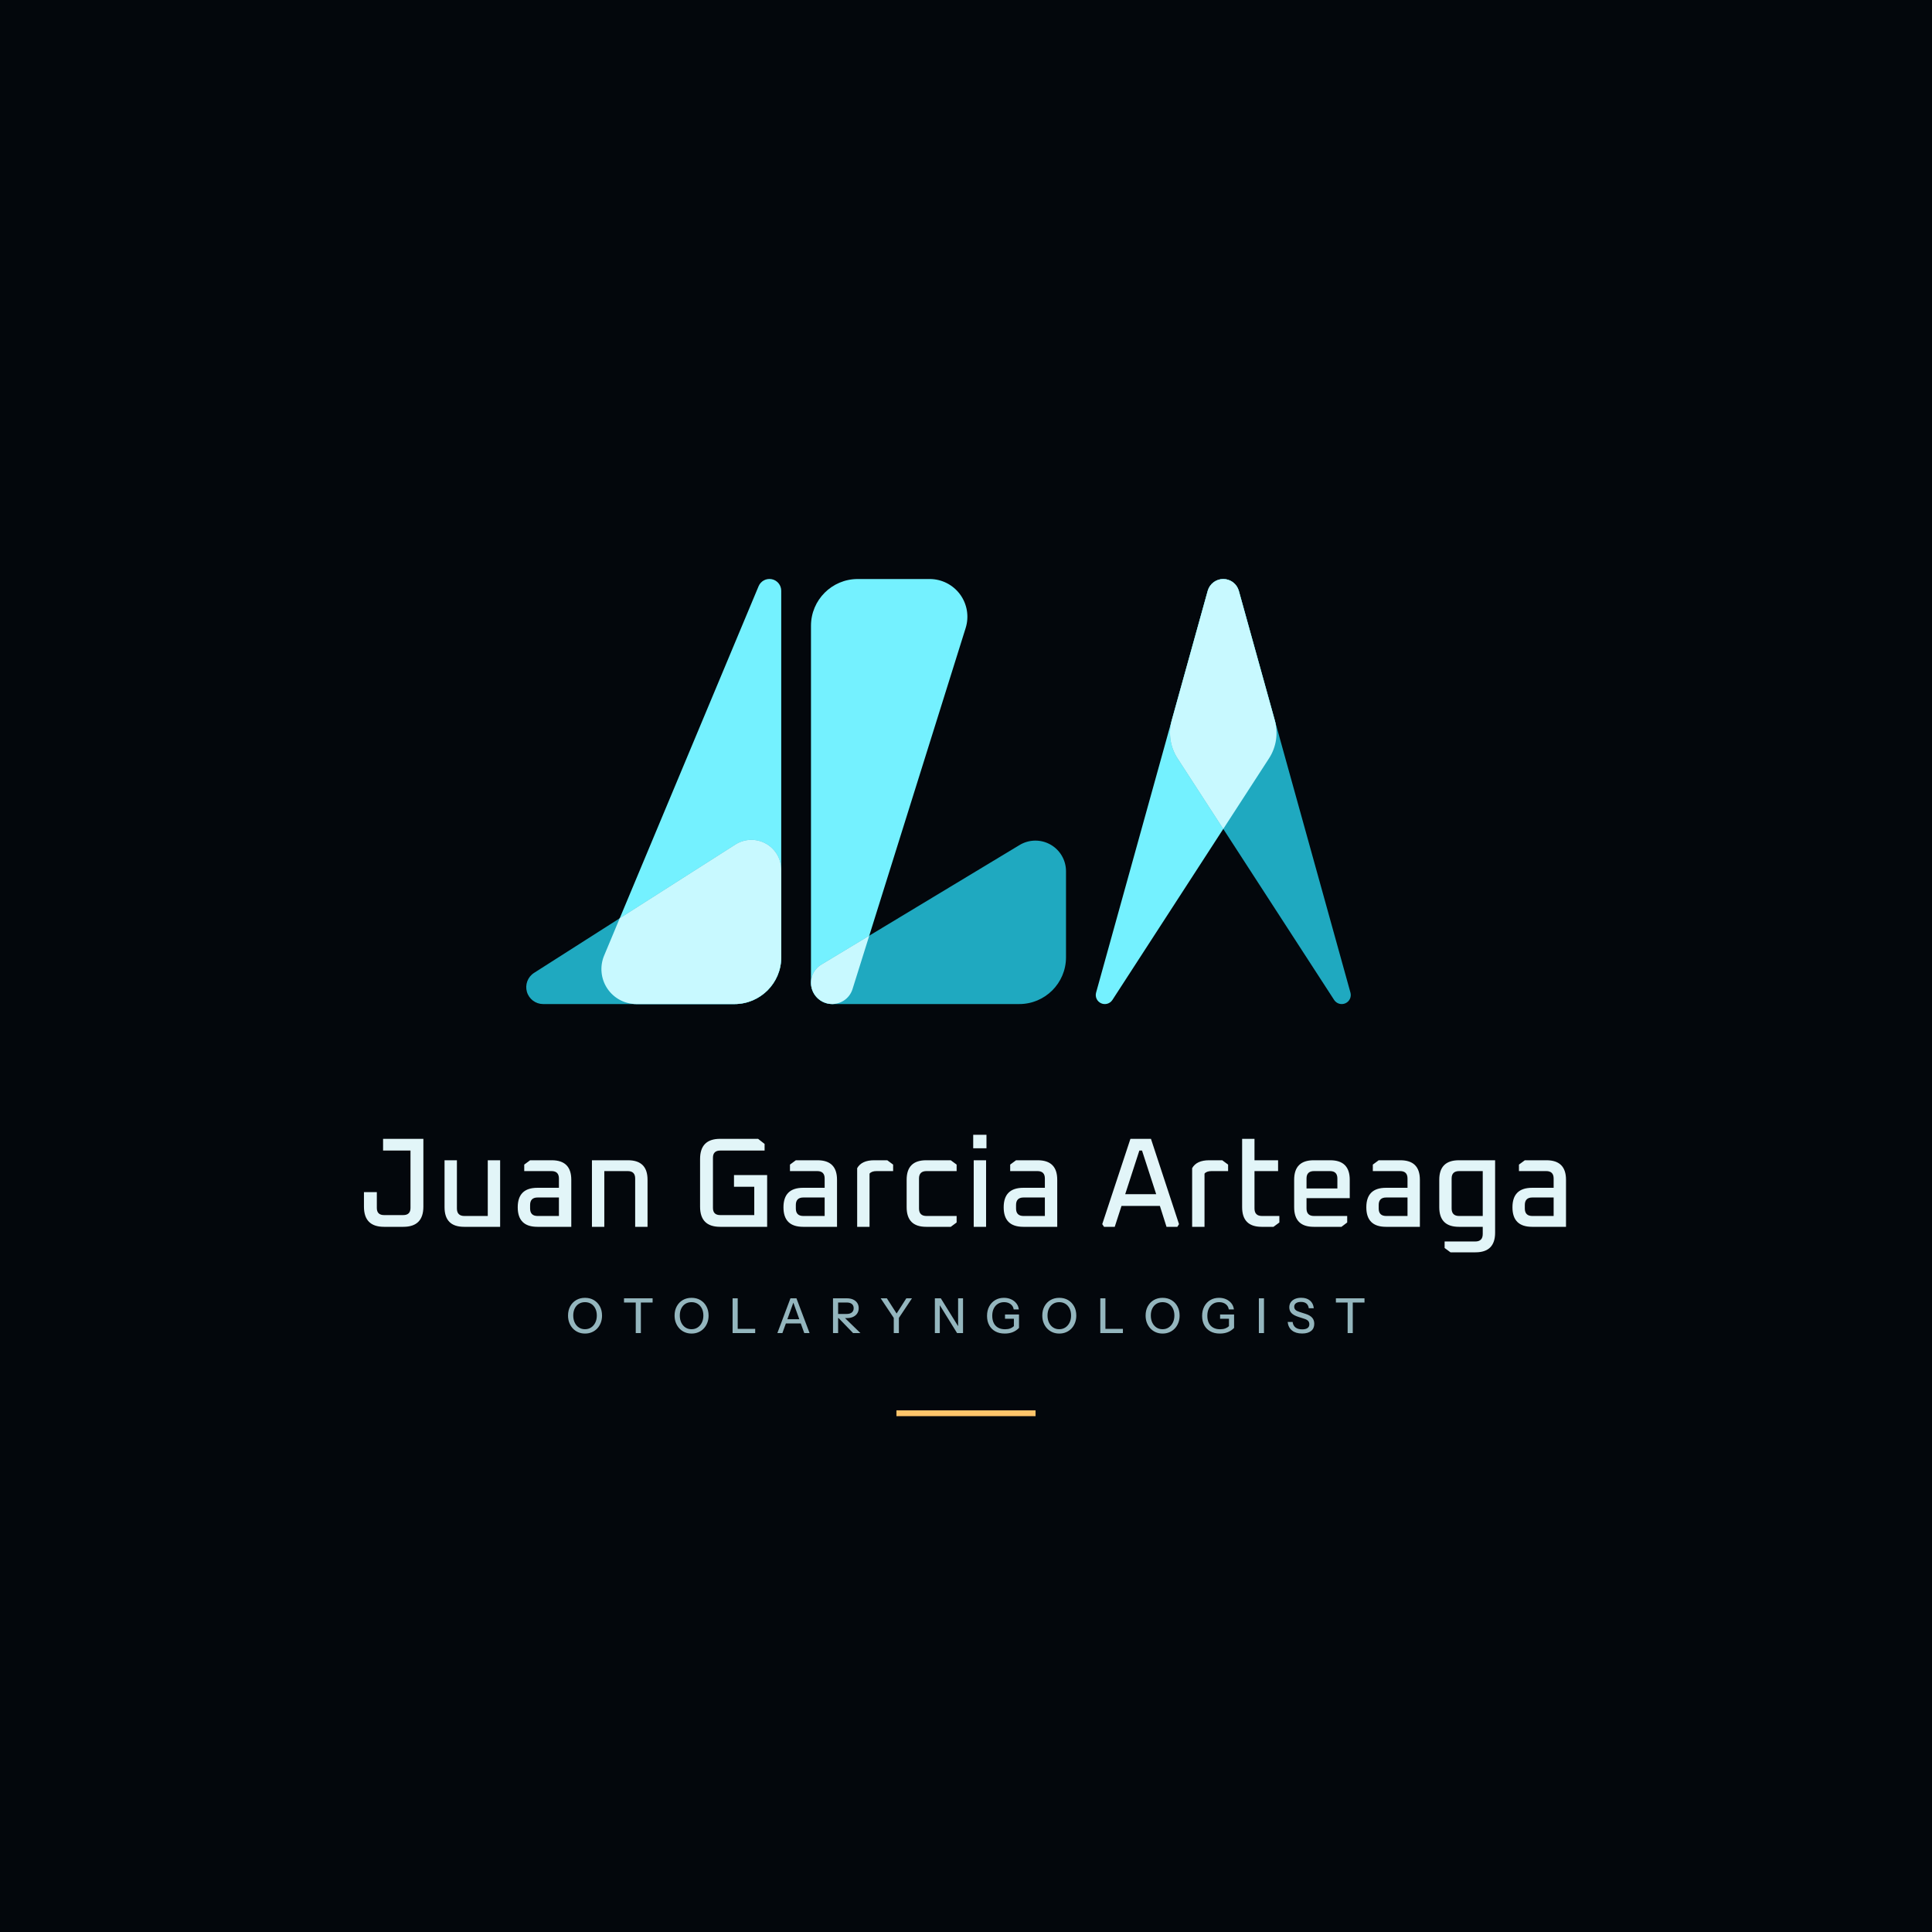
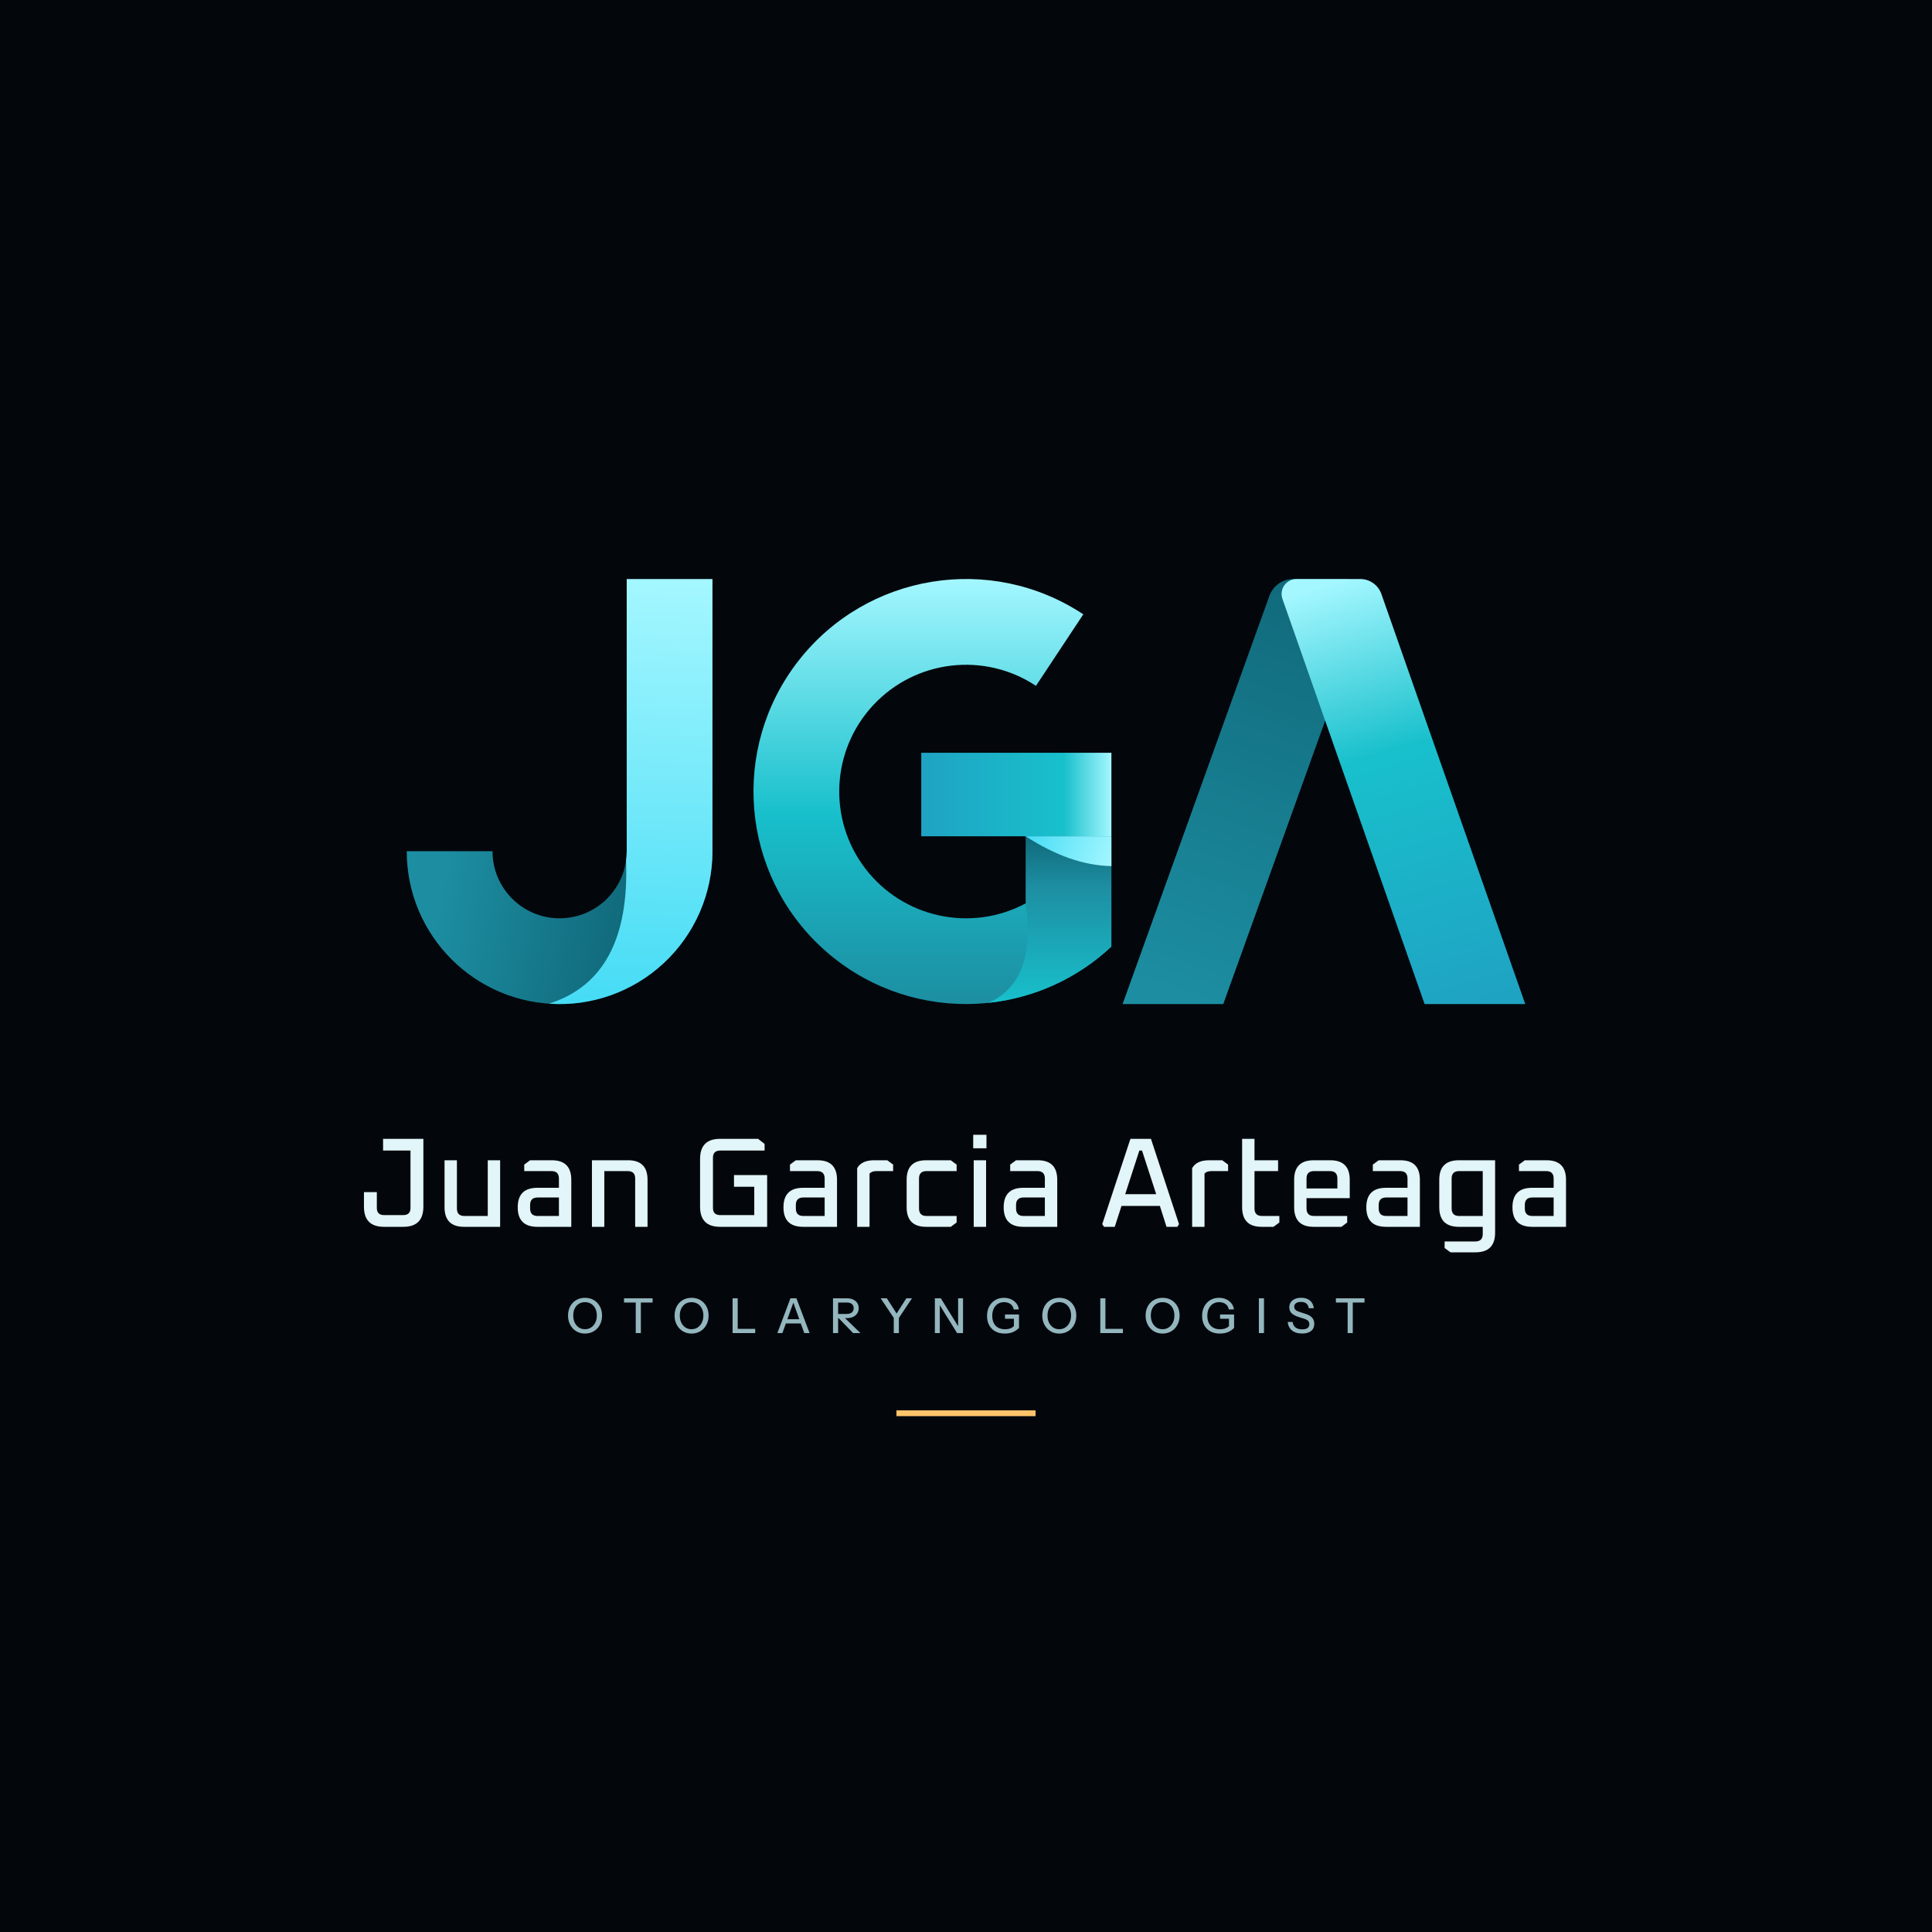
<svg xmlns="http://www.w3.org/2000/svg" viewBox="0 0 1000 1000" width="1000" height="1000">
  <rect width="100%" height="100%" fill="#03070c" />
-   <g id="jga" transform="translate(272.363 299.7) scale(2.2)">
+   <g id="jga" transform="translate(210.526 299.7) scale(2.2)">
    <defs>
-       <clipPath id="jga-0">
-         <path d="M54.67 1.7A2.77 2.77 0 0 1 60 2.77L60 89A11 11 0 0 1 49 100L25.92 100A8.23 8.23 0 0 1 18.33 88.6Z" />
-       </clipPath>
-       <clipPath id="jga-1">
-         <path d="M67 11A11 11 0 0 1 78 0L94.92 0A8.87 8.87 0 0 1 103.39 11.53L76.77 96.49A5 5 0 0 1 67 95Z" />
-       </clipPath>
-       <clipPath id="jga-2">
-         <path d="M167.66 2.78A3.8 3.8 0 0 0 160.34 2.78L134.08 97.3A2.13 2.13 0 0 0 137.92 99.03L174.76 42.2A11 11 0 0 0 176.13 33.27Z" />
-       </clipPath>
+       <linearGradient id="jga-jBowl" gradientUnits="userSpaceOnUse" x1="300" y1="470" x2="40" y2="420">
+         <stop offset="0" stop-color="#10697a" />
+         <stop offset="1" stop-color="#1d8ea2" />
+       </linearGradient>
+       <linearGradient id="jga-jStem" gradientUnits="userSpaceOnUse" x1="350" y1="0" x2="330" y2="570">
+         <stop offset="0" stop-color="#a4f7ff" />
+         <stop offset="1" stop-color="#46dcf5" />
+       </linearGradient>
+       <linearGradient id="jga-gBowl" gradientUnits="userSpaceOnUse" x1="750" y1="0" x2="750" y2="570">
+         <stop offset="0" stop-color="#a4f7ff" />
+         <stop offset="0.55" stop-color="#18c0cc" />
+         <stop offset="1" stop-color="#1d8ea2" />
+       </linearGradient>
+       <linearGradient id="jga-gSpur" gradientUnits="userSpaceOnUse" x1="880" y1="345" x2="880" y2="568">
+         <stop offset="0" stop-color="#10697a" />
+         <stop offset="0.3" stop-color="#1d8ea2" />
+         <stop offset="1" stop-color="#18c0cc" />
+       </linearGradient>
+       <linearGradient id="jga-gBar" gradientUnits="userSpaceOnUse" x1="690" y1="290" x2="945" y2="290">
+         <stop offset="0" stop-color="#1fa3c3" />
+         <stop offset="0.75" stop-color="#18c0cc" />
+         <stop offset="1" stop-color="#a4f7ff" />
+       </linearGradient>
+       <linearGradient id="jga-gCurl" gradientUnits="userSpaceOnUse" x1="830" y1="345" x2="945" y2="385">
+         <stop offset="0" stop-color="#46dcf5" />
+         <stop offset="1" stop-color="#a4f7ff" />
+       </linearGradient>
+       <linearGradient id="jga-aBack" gradientUnits="userSpaceOnUse" x1="1230" y1="0" x2="1030" y2="570">
+         <stop offset="0" stop-color="#10697a" />
+         <stop offset="1" stop-color="#1d8ea2" />
+       </linearGradient>
+       <linearGradient id="jga-aFront" gradientUnits="userSpaceOnUse" x1="1260" y1="0" x2="1430" y2="570">
+         <stop offset="0" stop-color="#a4f7ff" />
+         <stop offset="0.4" stop-color="#18c0cc" />
+         <stop offset="1" stop-color="#1fa3c3" />
+       </linearGradient>
    </defs>
-     <path fill="#74f1ff" d="M54.67 1.7A2.77 2.77 0 0 1 60 2.77L60 89A11 11 0 0 1 49 100L25.92 100A8.23 8.23 0 0 1 18.33 88.6Z" />
-     <path fill="#1fa9c0" d="M1.84 92.67A3.98 3.98 0 0 0 3.97 100L49 100A11 11 0 0 0 60 89L60 68.39A7.02 7.02 0 0 0 49.2 62.47Z" />
-     <path fill="#c8f9ff" clip-path="url(#jga-0)" d="M1.84 92.67A3.98 3.98 0 0 0 3.97 100L49 100A11 11 0 0 0 60 89L60 68.39A7.02 7.02 0 0 0 49.2 62.47Z" />
-     <path fill="#74f1ff" d="M67 11A11 11 0 0 1 78 0L94.92 0A8.87 8.87 0 0 1 103.39 11.53L76.77 96.49A5 5 0 0 1 67 95Z" />
-     <path fill="#1fa9c0" d="M69.42 90.72A5 5 0 0 0 72 100L116 100A11 11 0 0 0 127 89L127 68.75A7.2 7.2 0 0 0 116.08 62.58Z" />
-     <path fill="#c8f9ff" clip-path="url(#jga-1)" d="M69.42 90.72A5 5 0 0 0 72 100L116 100A11 11 0 0 0 127 89L127 68.75A7.2 7.2 0 0 0 116.08 62.58Z" />
-     <path fill="#74f1ff" d="M167.66 2.78A3.8 3.8 0 0 0 160.34 2.78L134.08 97.3A2.13 2.13 0 0 0 137.92 99.03L174.76 42.2A11 11 0 0 0 176.13 33.27Z" />
-     <path fill="#1fa9c0" d="M160.34 2.78A3.8 3.8 0 0 1 167.66 2.78L193.92 97.3A2.13 2.13 0 0 1 190.08 99.03L153.24 42.2A11 11 0 0 1 151.87 33.27Z" />
-     <path fill="#c8f9ff" clip-path="url(#jga-2)" d="M160.34 2.78A3.8 3.8 0 0 1 167.66 2.78L193.92 97.3A2.13 2.13 0 0 1 190.08 99.03L153.24 42.2A11 11 0 0 1 151.87 33.27Z" />
+     <g transform="scale(0.175439)">
+       <path fill="url(#jga-jBowl)" d="M410 365A205 205 0 0 1 0 365L115 365A90 90 0 0 0 295 365Z" />
+       <path fill="url(#jga-jStem)" d="M295 0H410V365A205 205 0 0 1 190.7 569.5Q300 535 294.12 377.53A90 90 0 0 0 295 365Z" />
+       <path fill="url(#jga-gBowl)" d="M907.3 47.34A285 285 0 1 0 945 492.85L830 435A170 170 0 1 1 843.83 143.24Z" />
+       <path fill="url(#jga-gSpur)" d="M830 345H945V492.85A285 285 0 0 1 779.79 568.44Q845 540 830 435Z" />
+       <path fill="url(#jga-gBar)" d="M690 233H945V345H690Z" />
+       <path fill="url(#jga-gCurl)" d="M830 345H945V385Q890 384 830 345Z" />
+       <path fill="url(#jga-aBack)" d="M960 570L1095 570L1285.56 40.15A30 30 0 0 0 1257.33 0L1188.9 0A34 34 0 0 0 1156.91 22.49Z" />
+       <path fill="url(#jga-aFront)" d="M1174.34 26.62A20 20 0 0 1 1193.21 0L1278.73 0A30 30 0 0 1 1307.04 20.07L1500 570L1365 570Z" />
+     </g>
  </g>
  <path d="M188.381 624.572V617.048H195.047V625.232Q195.047 628.928 198.809 628.928H208.709Q212.471 628.928 212.471 625.232V595.532H198.281V589.46H219.137V624.572Q219.137 635.0 208.775 635.0H198.743Q188.381 635.0 188.381 624.572ZM230.093 624.836V600.548H236.495V625.496Q236.495 629.39 240.389 629.39H252.467V600.548H258.869V635.0H240.191Q230.093 635.0 230.093 624.836ZM278.141 635.0Q267.977 635.0 267.977 624.902Q267.977 614.804 278.141 614.804H289.295V609.986Q289.295 606.158 285.467 606.158H271.343V602.792L274.379 600.548H285.599Q295.697 600.548 295.697 610.646V635.0ZM274.379 625.496Q274.379 629.39 278.273 629.39H289.295V619.82H278.273Q274.379 619.82 274.379 623.714ZM306.389 635.0V600.548H325.067Q335.165 600.548 335.165 610.646V635.0H328.763V609.986Q328.763 606.158 324.935 606.158H312.791V635.0ZM362.357 624.572V599.888Q362.357 589.46 372.719 589.46H392.387L395.753 592.1V595.532H372.785Q369.023 595.532 369.023 599.228V625.232Q369.023 628.928 372.785 628.928H390.407V614.276H379.913V608.204H397.073V635.0H372.719Q362.357 635.0 362.357 624.572ZM415.685 635.0Q405.521 635.0 405.521 624.902Q405.521 614.804 415.685 614.804H426.839V609.986Q426.839 606.158 423.011 606.158H408.887V602.792L411.923 600.548H423.143Q433.241 600.548 433.241 610.646V635.0ZM411.923 625.496Q411.923 629.39 415.817 629.39H426.839V619.82H415.817Q411.923 619.82 411.923 623.714ZM443.669 635.0V604.64Q445.979 600.548 452.447 600.548H459.245L462.281 602.792V606.158H453.701Q451.127 606.158 450.071 607.478V635.0ZM469.277 624.836V610.646Q469.277 600.548 479.375 600.548H492.113L495.149 602.792V606.158H479.573Q475.679 606.158 475.679 609.986V625.496Q475.679 629.39 479.573 629.39H495.149V632.756L492.113 635.0H479.375Q469.277 635.0 469.277 624.836ZM503.729 594.344V587.348H510.593V594.344ZM503.993 635.0V600.548H510.395V635.0ZM529.667 635.0Q519.503 635.0 519.503 624.902Q519.503 614.804 529.667 614.804H540.821V609.986Q540.821 606.158 536.993 606.158H522.869V602.792L525.905 600.548H537.125Q547.223 600.548 547.223 610.646V635.0ZM525.905 625.496Q525.905 629.39 529.799 629.39H540.821V619.82H529.799Q525.905 619.82 525.905 623.714ZM570.521 633.614 585.107 589.46H595.733L610.253 633.614L609.395 635.0H603.785L600.353 624.176H580.487L576.989 635.0H571.445ZM582.401 618.104H598.439L591.113 595.532H589.727ZM617.051 635.0V604.64Q619.361 600.548 625.829 600.548H632.627L635.663 602.792V606.158H627.083Q624.509 606.158 623.453 607.478V635.0ZM642.923 624.836V589.46H649.325V600.548H661.535V606.158H649.325V625.496Q649.325 629.39 653.219 629.39H662.195V632.756L659.159 635.0H653.021Q642.923 635.0 642.923 624.836ZM669.851 624.836V610.646Q669.851 600.548 679.949 600.548H688.529Q698.627 600.548 698.627 610.646V620.15H676.253V625.496Q676.253 629.39 680.147 629.39H697.307V632.756L694.337 635.0H679.949Q669.851 635.0 669.851 624.836ZM676.253 615.134H692.225V609.986Q692.225 606.158 688.397 606.158H680.147Q676.253 606.158 676.253 609.986ZM717.371 635.0Q707.207 635.0 707.207 624.902Q707.207 614.804 717.371 614.804H728.525V609.986Q728.525 606.158 724.697 606.158H710.573V602.792L713.609 600.548H724.829Q734.927 600.548 734.927 610.646V635.0ZM713.609 625.496Q713.609 629.39 717.503 629.39H728.525V619.82H717.503Q713.609 619.82 713.609 623.714ZM744.959 624.836V610.646Q744.959 600.548 755.123 600.548H773.867V638.036Q773.867 648.2 763.703 648.2H750.767L747.731 645.956V642.59H763.571Q767.465 642.59 767.465 638.696V635.0H755.123Q744.959 635.0 744.959 624.836ZM751.361 625.496Q751.361 629.39 755.255 629.39H767.465V606.158H755.255Q751.361 606.158 751.361 609.986ZM793.007 635.0Q782.843 635.0 782.843 624.902Q782.843 614.804 793.007 614.804H804.161V609.986Q804.161 606.158 800.333 606.158H786.209V602.792L789.245 600.548H800.465Q810.563 600.548 810.563 610.646V635.0ZM789.245 625.496Q789.245 629.39 793.139 629.39H804.161V619.82H793.139Q789.245 619.82 789.245 623.714Z" fill="#e2f5f8" />
  <rect x="464.0" y="730" width="72" height="3" fill="#ffc46b" />
  <path d="M302.812 690.25Q300.887 690.25 299.288 689.562Q297.688 688.875 296.512 687.625Q295.337 686.375 294.675 684.675Q294.012 682.975 294.012 680.925Q294.012 678.225 295.137 676.15Q296.262 674.075 298.25 672.913Q300.238 671.75 302.788 671.75Q305.387 671.75 307.362 672.913Q309.337 674.075 310.475 676.15Q311.613 678.225 311.613 680.95Q311.613 682.975 310.95 684.688Q310.288 686.4 309.113 687.638Q307.938 688.875 306.325 689.562Q304.712 690.25 302.812 690.25ZM302.788 688.0Q304.587 688.0 305.962 687.087Q307.337 686.175 308.125 684.575Q308.913 682.975 308.913 680.9Q308.913 678.85 308.138 677.288Q307.363 675.725 305.988 674.862Q304.613 674.0 302.788 674.0Q300.962 674.0 299.6 674.862Q298.238 675.725 297.475 677.275Q296.712 678.825 296.712 680.9Q296.712 683.0 297.487 684.6Q298.262 686.2 299.625 687.1Q300.988 688.0 302.788 688.0ZM329.062 690.0V674.175H322.988V672.0H337.788V674.175H331.712V690.0ZM357.962 690.25Q356.037 690.25 354.438 689.562Q352.837 688.875 351.662 687.625Q350.487 686.375 349.825 684.675Q349.162 682.975 349.162 680.925Q349.162 678.225 350.287 676.15Q351.412 674.075 353.4 672.913Q355.387 671.75 357.938 671.75Q360.537 671.75 362.512 672.913Q364.487 674.075 365.625 676.15Q366.762 678.225 366.762 680.95Q366.762 682.975 366.1 684.688Q365.438 686.4 364.262 687.638Q363.087 688.875 361.475 689.562Q359.862 690.25 357.962 690.25ZM357.938 688.0Q359.737 688.0 361.112 687.087Q362.487 686.175 363.275 684.575Q364.062 682.975 364.062 680.9Q364.062 678.85 363.288 677.288Q362.512 675.725 361.137 674.862Q359.762 674.0 357.938 674.0Q356.112 674.0 354.75 674.862Q353.387 675.725 352.625 677.275Q351.862 678.825 351.862 680.9Q351.862 683.0 352.637 684.6Q353.412 686.2 354.775 687.1Q356.137 688.0 357.938 688.0ZM379.188 690.0V672.0H381.837V687.825H390.887V690.0ZM402.363 690.0 409.137 672.0H412.238L419.038 690.0H416.288L414.488 685.025H406.762L404.962 690.0ZM410.637 674.25 407.538 682.825H413.712ZM431.162 690.0V672.0H438.262Q440.212 672.0 441.587 672.638Q442.962 673.275 443.712 674.412Q444.462 675.55 444.462 677.1Q444.462 678.65 443.712 679.8Q442.962 680.95 441.587 681.6Q440.212 682.25 438.262 682.25H437.387L445.362 690.0H441.562L434.062 682.25H433.812V690.0ZM433.812 680.1H438.188Q439.987 680.1 440.925 679.312Q441.862 678.525 441.862 677.125Q441.862 675.725 440.938 674.95Q440.012 674.175 438.188 674.175H433.812ZM462.612 690.0V682.15L455.837 672.0H459.037L464.087 679.875L469.112 672.0H472.037L465.262 682.15V690.0ZM483.887 690.0V672.0H486.962L495.912 686.425V672.0H498.462V690.0H495.387L486.437 675.575V690.0ZM520.037 690.25Q517.212 690.25 515.162 689.112Q513.112 687.975 512 685.925Q510.887 683.875 510.887 681.1Q510.887 678.35 512 676.237Q513.112 674.125 515.087 672.938Q517.062 671.75 519.637 671.75Q521.688 671.75 523.35 672.513Q525.012 673.275 526.075 674.625Q527.137 675.975 527.337 677.75H524.688Q524.438 676.025 523.087 675.013Q521.737 674.0 519.712 674.0Q517.862 674.0 516.487 674.875Q515.112 675.75 514.35 677.325Q513.587 678.9 513.587 681.05Q513.587 683.225 514.362 684.788Q515.137 686.35 516.625 687.188Q518.112 688.025 520.212 688.025Q521.712 688.025 522.862 687.6Q523.962 687.2 524.787 686.425V682.575H520.188V680.375H527.438V687.325Q526.037 688.775 524.212 689.513Q522.387 690.25 520.037 690.25ZM548.287 690.25Q546.362 690.25 544.762 689.562Q543.162 688.875 541.987 687.625Q540.812 686.375 540.15 684.675Q539.487 682.975 539.487 680.925Q539.487 678.225 540.612 676.15Q541.737 674.075 543.725 672.913Q545.712 671.75 548.262 671.75Q550.862 671.75 552.837 672.913Q554.812 674.075 555.95 676.15Q557.087 678.225 557.087 680.95Q557.087 682.975 556.425 684.688Q555.762 686.4 554.587 687.638Q553.412 688.875 551.8 689.562Q550.187 690.25 548.287 690.25ZM548.262 688.0Q550.062 688.0 551.437 687.087Q552.812 686.175 553.6 684.575Q554.387 682.975 554.387 680.9Q554.387 678.85 553.612 677.288Q552.837 675.725 551.462 674.862Q550.087 674.0 548.262 674.0Q546.437 674.0 545.075 674.862Q543.712 675.725 542.95 677.275Q542.187 678.825 542.187 680.9Q542.187 683.0 542.962 684.6Q543.737 686.2 545.1 687.1Q546.462 688.0 548.262 688.0ZM569.512 690.0V672.0H572.162V687.825H581.212V690.0ZM601.762 690.25Q599.837 690.25 598.237 689.562Q596.637 688.875 595.462 687.625Q594.287 686.375 593.625 684.675Q592.962 682.975 592.962 680.925Q592.962 678.225 594.087 676.15Q595.212 674.075 597.2 672.913Q599.187 671.75 601.737 671.75Q604.337 671.75 606.312 672.913Q608.287 674.075 609.425 676.15Q610.562 678.225 610.562 680.95Q610.562 682.975 609.9 684.688Q609.237 686.4 608.062 687.638Q606.887 688.875 605.275 689.562Q603.662 690.25 601.762 690.25ZM601.737 688.0Q603.537 688.0 604.912 687.087Q606.287 686.175 607.075 684.575Q607.862 682.975 607.862 680.9Q607.862 678.85 607.087 677.288Q606.312 675.725 604.937 674.862Q603.562 674.0 601.737 674.0Q599.912 674.0 598.55 674.862Q597.187 675.725 596.425 677.275Q595.662 678.825 595.662 680.9Q595.662 683.0 596.438 684.6Q597.212 686.2 598.575 687.1Q599.937 688.0 601.737 688.0ZM631.362 690.25Q628.537 690.25 626.487 689.112Q624.437 687.975 623.325 685.925Q622.212 683.875 622.212 681.1Q622.212 678.35 623.325 676.237Q624.437 674.125 626.412 672.938Q628.387 671.75 630.962 671.75Q633.012 671.75 634.675 672.513Q636.337 673.275 637.4 674.625Q638.462 675.975 638.662 677.75H636.012Q635.762 676.025 634.412 675.013Q633.062 674.0 631.037 674.0Q629.187 674.0 627.812 674.875Q626.437 675.75 625.675 677.325Q624.912 678.9 624.912 681.05Q624.912 683.225 625.688 684.788Q626.462 686.35 627.95 687.188Q629.437 688.025 631.537 688.025Q633.037 688.025 634.187 687.6Q635.287 687.2 636.112 686.425V682.575H631.512V680.375H638.762V687.325Q637.362 688.775 635.537 689.513Q633.712 690.25 631.362 690.25ZM651.587 690.0V672.0H654.237V690.0ZM673.962 690.225Q670.712 690.225 668.763 688.675Q666.812 687.125 666.487 684.25H669.062Q669.288 686.125 670.562 687.1Q671.837 688.075 674.012 688.075Q675.837 688.075 676.775 687.4Q677.712 686.725 677.712 685.475Q677.712 684.35 677.087 683.688Q676.462 683.025 675.112 682.6L671.987 681.6Q669.587 680.825 668.462 679.65Q667.337 678.475 667.337 676.675Q667.337 675.15 668.1 674.05Q668.862 672.95 670.25 672.338Q671.637 671.725 673.487 671.725Q676.337 671.725 678.05 673.163Q679.762 674.6 680.012 677.15H677.438Q677.137 675.45 676.137 674.663Q675.137 673.875 673.387 673.875Q671.737 673.875 670.812 674.525Q669.887 675.175 669.887 676.35Q669.887 677.3 670.5 677.938Q671.112 678.575 672.538 679.025L675.812 680.075Q678.087 680.8 679.175 682.05Q680.262 683.3 680.262 685.2Q680.262 687.6 678.612 688.913Q676.962 690.225 673.962 690.225ZM697.538 690.0V674.175H691.462V672.0H706.263V674.175H700.188V690.0Z" fill="#94b6be" />
</svg>
